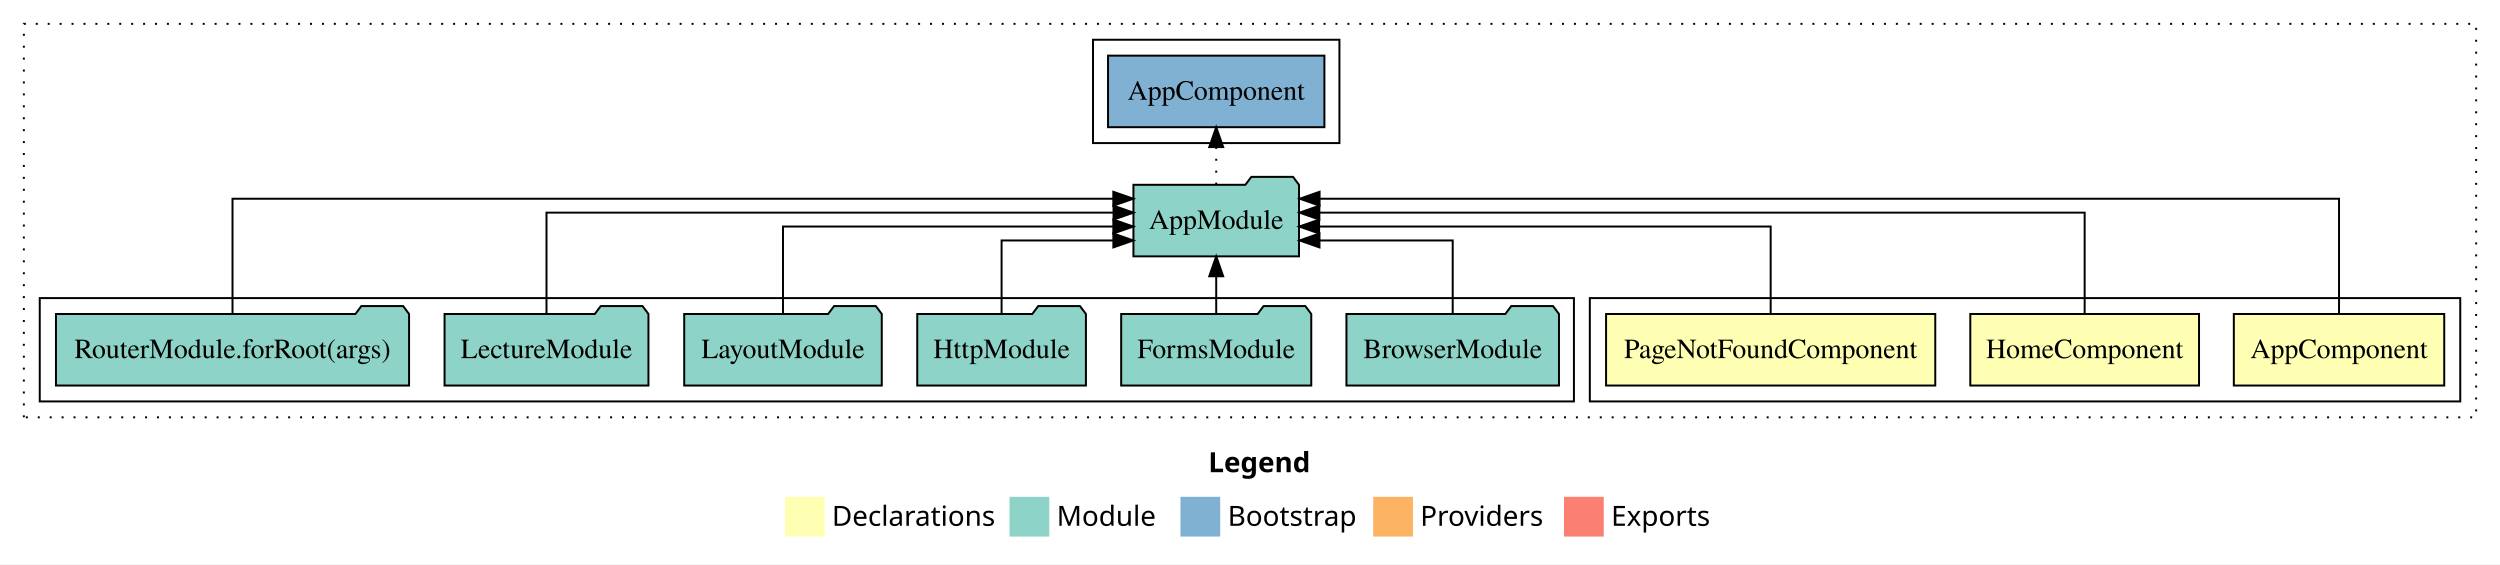
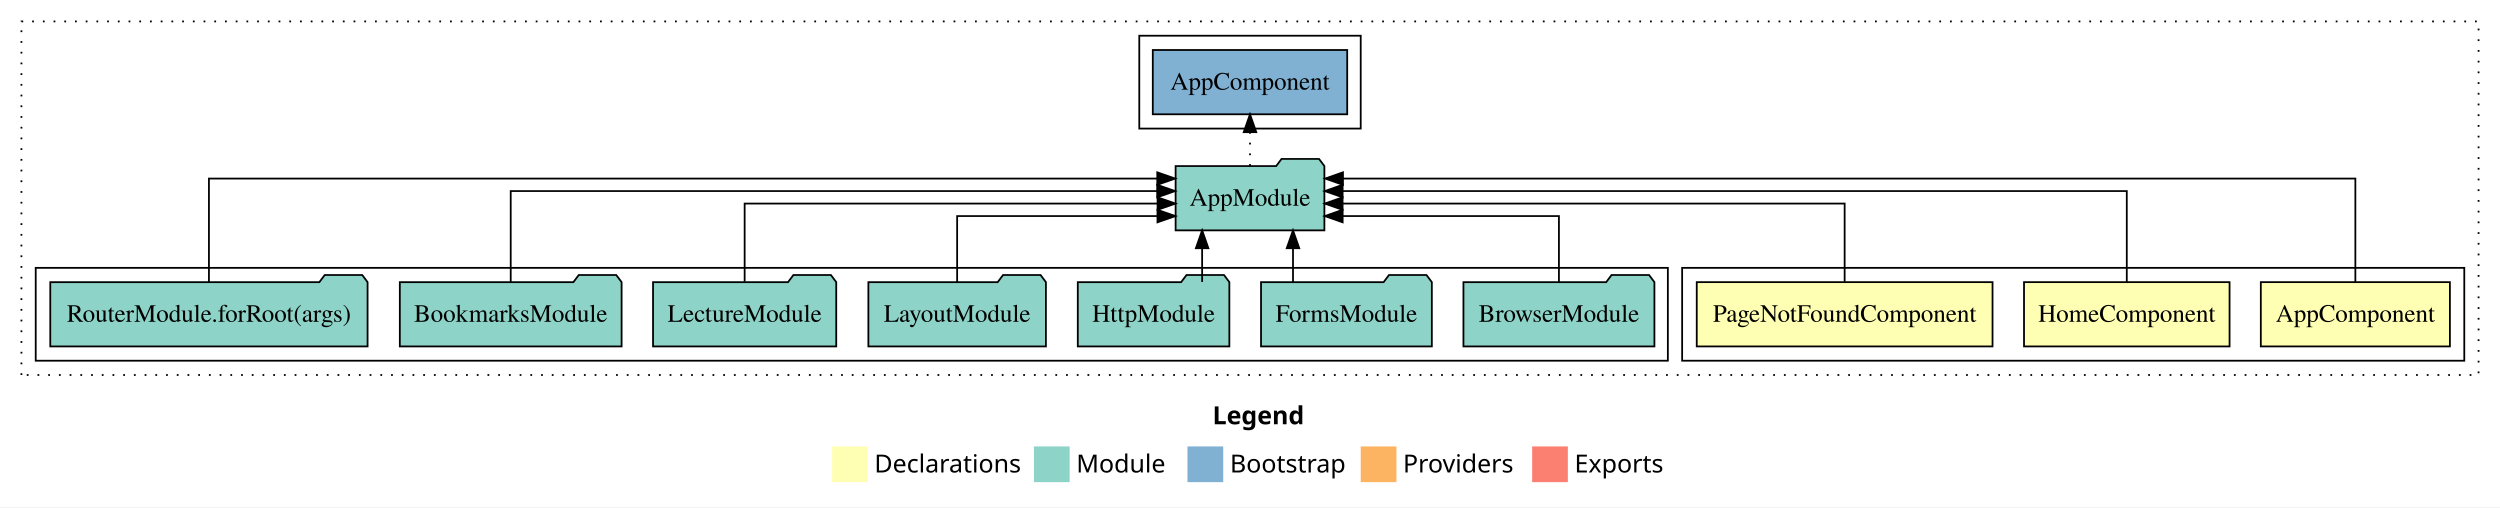
- <svg xmlns="http://www.w3.org/2000/svg" width="1258pt" height="284pt" viewBox="0.00 0.00 1258.00 284.00">
+ <svg xmlns="http://www.w3.org/2000/svg" width="1400pt" height="284pt" viewBox="0.00 0.00 1400.00 284.00">
  <g id="graph0" class="graph" transform="scale(1 1) rotate(0) translate(4 280)">
-     <polygon fill="white" stroke="none" points="-4,4 -4,-280 1254,-280 1254,4 -4,4" />
-     <text text-anchor="start" x="604.009" y="-42.4" font-family="sans-serif" font-weight="bold" font-size="14.00">Legend</text>
-     <polygon fill="#ffffb3" stroke="none" points="391,-10 391,-30 411,-30 411,-10 391,-10" />
-     <text text-anchor="start" x="414.629" y="-15.4" font-family="sans-serif" font-size="14.00">  Declarations</text>
-     <polygon fill="#8dd3c7" stroke="none" points="504,-10 504,-30 524,-30 524,-10 504,-10" />
-     <text text-anchor="start" x="527.725" y="-15.4" font-family="sans-serif" font-size="14.00">  Module</text>
-     <polygon fill="#80b1d3" stroke="none" points="590,-10 590,-30 610,-30 610,-10 590,-10" />
-     <text text-anchor="start" x="613.781" y="-15.4" font-family="sans-serif" font-size="14.00">  Bootstrap</text>
-     <polygon fill="#fdb462" stroke="none" points="687,-10 687,-30 707,-30 707,-10 687,-10" />
-     <text text-anchor="start" x="710.673" y="-15.4" font-family="sans-serif" font-size="14.00">  Providers</text>
-     <polygon fill="#fb8072" stroke="none" points="783,-10 783,-30 803,-30 803,-10 783,-10" />
-     <text text-anchor="start" x="806.726" y="-15.4" font-family="sans-serif" font-size="14.00">  Exports</text>
+     <polygon fill="white" stroke="none" points="-4,4 -4,-280 1396,-280 1396,4 -4,4" />
+     <text text-anchor="start" x="675.009" y="-42.4" font-family="sans-serif" font-weight="bold" font-size="14.00">Legend</text>
+     <polygon fill="#ffffb3" stroke="none" points="462,-10 462,-30 482,-30 482,-10 462,-10" />
+     <text text-anchor="start" x="485.629" y="-15.4" font-family="sans-serif" font-size="14.00">  Declarations</text>
+     <polygon fill="#8dd3c7" stroke="none" points="575,-10 575,-30 595,-30 595,-10 575,-10" />
+     <text text-anchor="start" x="598.725" y="-15.4" font-family="sans-serif" font-size="14.00">  Module</text>
+     <polygon fill="#80b1d3" stroke="none" points="661,-10 661,-30 681,-30 681,-10 661,-10" />
+     <text text-anchor="start" x="684.781" y="-15.4" font-family="sans-serif" font-size="14.00">  Bootstrap</text>
+     <polygon fill="#fdb462" stroke="none" points="758,-10 758,-30 778,-30 778,-10 758,-10" />
+     <text text-anchor="start" x="781.673" y="-15.4" font-family="sans-serif" font-size="14.00">  Providers</text>
+     <polygon fill="#fb8072" stroke="none" points="854,-10 854,-30 874,-30 874,-10 854,-10" />
+     <text text-anchor="start" x="877.726" y="-15.4" font-family="sans-serif" font-size="14.00">  Exports</text>
    <g id="clust1" class="cluster">
-       <polygon fill="none" stroke="black" stroke-dasharray="1,5" points="8,-70 8,-268 1242,-268 1242,-70 8,-70" />
+       <polygon fill="none" stroke="black" stroke-dasharray="1,5" points="8,-70 8,-268 1384,-268 1384,-70 8,-70" />
    </g>
    <g id="clust2" class="cluster">
-       <polygon fill="none" stroke="black" points="796,-78 796,-130 1234,-130 1234,-78 796,-78" />
+       <polygon fill="none" stroke="black" points="938,-78 938,-130 1376,-130 1376,-78 938,-78" />
    </g>
    <g id="clust6" class="cluster">
-       <polygon fill="none" stroke="black" points="16,-78 16,-130 788,-130 788,-78 16,-78" />
+       <polygon fill="none" stroke="black" points="16,-78 16,-130 930,-130 930,-78 16,-78" />
    </g>
    <g id="clust8" class="cluster">
-       <polygon fill="none" stroke="black" points="546,-208 546,-260 670,-260 670,-208 546,-208" />
+       <polygon fill="none" stroke="black" points="634,-208 634,-260 758,-260 758,-208 634,-208" />
    </g>
    <g id="node1" class="node">
-       <polygon fill="#ffffb3" stroke="black" points="1225.94,-122 1120.06,-122 1120.06,-86 1225.94,-86 1225.94,-122" />
-       <text text-anchor="middle" x="1173" y="-99.8" font-family="Times,serif" font-size="14.00">AppComponent</text>
+       <polygon fill="#ffffb3" stroke="black" points="1367.94,-122 1262.06,-122 1262.06,-86 1367.94,-86 1367.94,-122" />
+       <text text-anchor="middle" x="1315" y="-99.8" font-family="Times,serif" font-size="14.00">AppComponent</text>
    </g>
    <g id="node4" class="node">
-       <polygon fill="#8dd3c7" stroke="black" points="649.657,-187 646.657,-191 625.657,-191 622.657,-187 566.343,-187 566.343,-151 649.657,-151 649.657,-187" />
-       <text text-anchor="middle" x="608" y="-164.8" font-family="Times,serif" font-size="14.00">AppModule</text>
+       <polygon fill="#8dd3c7" stroke="black" points="737.657,-187 734.657,-191 713.657,-191 710.657,-187 654.343,-187 654.343,-151 737.657,-151 737.657,-187" />
+       <text text-anchor="middle" x="696" y="-164.8" font-family="Times,serif" font-size="14.00">AppModule</text>
    </g>
    <g id="edge1" class="edge">
-       <path fill="none" stroke="black" d="M1173,-122.011C1173,-144.485 1173,-180 1173,-180 1173,-180 660.005,-180 660.005,-180" />
-       <polygon fill="black" stroke="black" points="660.005,-176.5 650.005,-180 660.005,-183.5 660.005,-176.5" />
+       <path fill="none" stroke="black" d="M1315,-122.011C1315,-144.485 1315,-180 1315,-180 1315,-180 748.06,-180 748.06,-180" />
+       <polygon fill="black" stroke="black" points="748.06,-176.5 738.06,-180 748.06,-183.5 748.06,-176.5" />
    </g>
    <g id="node2" class="node">
-       <polygon fill="#ffffb3" stroke="black" points="1102.55,-122 987.455,-122 987.455,-86 1102.55,-86 1102.55,-122" />
-       <text text-anchor="middle" x="1045" y="-99.8" font-family="Times,serif" font-size="14.00">HomeComponent</text>
+       <polygon fill="#ffffb3" stroke="black" points="1244.55,-122 1129.45,-122 1129.45,-86 1244.55,-86 1244.55,-122" />
+       <text text-anchor="middle" x="1187" y="-99.8" font-family="Times,serif" font-size="14.00">HomeComponent</text>
    </g>
    <g id="edge2" class="edge">
-       <path fill="none" stroke="black" d="M1045,-122.129C1045,-142.572 1045,-173 1045,-173 1045,-173 659.901,-173 659.901,-173" />
-       <polygon fill="black" stroke="black" points="659.901,-169.5 649.901,-173 659.901,-176.5 659.901,-169.5" />
+       <path fill="none" stroke="black" d="M1187,-122.129C1187,-142.572 1187,-173 1187,-173 1187,-173 747.862,-173 747.862,-173" />
+       <polygon fill="black" stroke="black" points="747.862,-169.5 737.862,-173 747.862,-176.5 747.862,-169.5" />
    </g>
    <g id="node3" class="node">
-       <polygon fill="#ffffb3" stroke="black" points="969.824,-122 804.176,-122 804.176,-86 969.824,-86 969.824,-122" />
-       <text text-anchor="middle" x="887" y="-99.8" font-family="Times,serif" font-size="14.00">PageNotFoundComponent</text>
+       <polygon fill="#ffffb3" stroke="black" points="1111.82,-122 946.176,-122 946.176,-86 1111.82,-86 1111.82,-122" />
+       <text text-anchor="middle" x="1029" y="-99.8" font-family="Times,serif" font-size="14.00">PageNotFoundComponent</text>
    </g>
    <g id="edge3" class="edge">
-       <path fill="none" stroke="black" d="M887,-122.267C887,-140.555 887,-166 887,-166 887,-166 659.769,-166 659.769,-166" />
-       <polygon fill="black" stroke="black" points="659.769,-162.5 649.769,-166 659.769,-169.5 659.769,-162.5" />
+       <path fill="none" stroke="black" d="M1029,-122.267C1029,-140.555 1029,-166 1029,-166 1029,-166 747.837,-166 747.837,-166" />
+       <polygon fill="black" stroke="black" points="747.838,-162.5 737.837,-166 747.837,-169.5 747.838,-162.5" />
+     </g>
+     <g id="node12" class="node">
+       <polygon fill="#80b1d3" stroke="black" points="750.439,-252 641.561,-252 641.561,-216 750.439,-216 750.439,-252" />
+       <text text-anchor="middle" x="696" y="-229.8" font-family="Times,serif" font-size="14.00">AppComponent </text>
+     </g>
+     <g id="edge11" class="edge">
+       <path fill="none" stroke="black" stroke-dasharray="1,5" d="M696,-187.106C696,-187.106 696,-205.991 696,-205.991" />
+       <polygon fill="black" stroke="black" points="692.5,-205.991 696,-215.991 699.5,-205.991 692.5,-205.991" />
+     </g>
+     <g id="node5" class="node">
+       <polygon fill="#8dd3c7" stroke="black" points="922.473,-122 919.473,-126 898.473,-126 895.473,-122 815.527,-122 815.527,-86 922.473,-86 922.473,-122" />
+       <text text-anchor="middle" x="869" y="-99.8" font-family="Times,serif" font-size="14.00">BrowserModule</text>
+     </g>
+     <g id="edge4" class="edge">
+       <path fill="none" stroke="black" d="M869,-122.009C869,-138.049 869,-159 869,-159 869,-159 747.878,-159 747.878,-159" />
+       <polygon fill="black" stroke="black" points="747.879,-155.5 737.878,-159 747.878,-162.5 747.879,-155.5" />
+     </g>
+     <g id="node6" class="node">
+       <polygon fill="#8dd3c7" stroke="black" points="797.829,-122 794.829,-126 773.829,-126 770.829,-122 702.171,-122 702.171,-86 797.829,-86 797.829,-122" />
+       <text text-anchor="middle" x="750" y="-99.8" font-family="Times,serif" font-size="14.00">FormsModule</text>
+     </g>
+     <g id="edge5" class="edge">
+       <path fill="none" stroke="black" d="M720.082,-122.106C720.082,-122.106 720.082,-140.991 720.082,-140.991" />
+       <polygon fill="black" stroke="black" points="716.582,-140.991 720.082,-150.991 723.582,-140.991 716.582,-140.991" />
+     </g>
+     <g id="node7" class="node">
+       <polygon fill="#8dd3c7" stroke="black" points="684.439,-122 681.439,-126 660.439,-126 657.439,-122 599.561,-122 599.561,-86 684.439,-86 684.439,-122" />
+       <text text-anchor="middle" x="642" y="-99.8" font-family="Times,serif" font-size="14.00">HttpModule</text>
+     </g>
+     <g id="edge6" class="edge">
+       <path fill="none" stroke="black" d="M669.195,-122.106C669.195,-122.106 669.195,-140.991 669.195,-140.991" />
+       <polygon fill="black" stroke="black" points="665.695,-140.991 669.195,-150.991 672.695,-140.991 665.695,-140.991" />
+     </g>
+     <g id="node8" class="node">
+       <polygon fill="#8dd3c7" stroke="black" points="581.708,-122 578.708,-126 557.708,-126 554.708,-122 482.292,-122 482.292,-86 581.708,-86 581.708,-122" />
+       <text text-anchor="middle" x="532" y="-99.8" font-family="Times,serif" font-size="14.00">LayoutModule</text>
+     </g>
+     <g id="edge7" class="edge">
+       <path fill="none" stroke="black" d="M532,-122.009C532,-138.049 532,-159 532,-159 532,-159 644.192,-159 644.192,-159" />
+       <polygon fill="black" stroke="black" points="644.192,-162.5 654.192,-159 644.192,-155.5 644.192,-162.5" />
+     </g>
+     <g id="node9" class="node">
+       <polygon fill="#8dd3c7" stroke="black" points="464.298,-122 461.298,-126 440.298,-126 437.298,-122 361.702,-122 361.702,-86 464.298,-86 464.298,-122" />
+       <text text-anchor="middle" x="413" y="-99.8" font-family="Times,serif" font-size="14.00">LectureModule</text>
+     </g>
+     <g id="edge8" class="edge">
+       <path fill="none" stroke="black" d="M413,-122.267C413,-140.555 413,-166 413,-166 413,-166 644.242,-166 644.242,-166" />
+       <polygon fill="black" stroke="black" points="644.242,-169.5 654.242,-166 644.242,-162.5 644.242,-169.5" />
+     </g>
+     <g id="node10" class="node">
+       <polygon fill="#8dd3c7" stroke="black" points="344.097,-122 341.097,-126 320.097,-126 317.097,-122 219.903,-122 219.903,-86 344.097,-86 344.097,-122" />
+       <text text-anchor="middle" x="282" y="-99.8" font-family="Times,serif" font-size="14.00">BookmarksModule</text>
+     </g>
+     <g id="edge9" class="edge">
+       <path fill="none" stroke="black" d="M282,-122.129C282,-142.572 282,-173 282,-173 282,-173 644.025,-173 644.025,-173" />
+       <polygon fill="black" stroke="black" points="644.025,-176.5 654.025,-173 644.025,-169.5 644.025,-176.5" />
    </g>
    <g id="node11" class="node">
-       <polygon fill="#80b1d3" stroke="black" points="662.439,-252 553.561,-252 553.561,-216 662.439,-216 662.439,-252" />
-       <text text-anchor="middle" x="608" y="-229.8" font-family="Times,serif" font-size="14.00">AppComponent </text>
-     </g>
-     <g id="edge10" class="edge">
-       <path fill="none" stroke="black" stroke-dasharray="1,5" d="M608,-187.106C608,-187.106 608,-205.991 608,-205.991" />
-       <polygon fill="black" stroke="black" points="604.5,-205.991 608,-215.991 611.5,-205.991 604.5,-205.991" />
-     </g>
-     <g id="node5" class="node">
-       <polygon fill="#8dd3c7" stroke="black" points="780.473,-122 777.473,-126 756.473,-126 753.473,-122 673.527,-122 673.527,-86 780.473,-86 780.473,-122" />
-       <text text-anchor="middle" x="727" y="-99.8" font-family="Times,serif" font-size="14.00">BrowserModule</text>
-     </g>
-     <g id="edge4" class="edge">
-       <path fill="none" stroke="black" d="M727,-122.009C727,-138.049 727,-159 727,-159 727,-159 659.955,-159 659.955,-159" />
-       <polygon fill="black" stroke="black" points="659.955,-155.5 649.955,-159 659.955,-162.5 659.955,-155.5" />
-     </g>
-     <g id="node6" class="node">
-       <polygon fill="#8dd3c7" stroke="black" points="655.829,-122 652.829,-126 631.829,-126 628.829,-122 560.171,-122 560.171,-86 655.829,-86 655.829,-122" />
-       <text text-anchor="middle" x="608" y="-99.8" font-family="Times,serif" font-size="14.00">FormsModule</text>
-     </g>
-     <g id="edge5" class="edge">
-       <path fill="none" stroke="black" d="M608,-122.106C608,-122.106 608,-140.991 608,-140.991" />
-       <polygon fill="black" stroke="black" points="604.5,-140.991 608,-150.991 611.5,-140.991 604.5,-140.991" />
-     </g>
-     <g id="node7" class="node">
-       <polygon fill="#8dd3c7" stroke="black" points="542.439,-122 539.439,-126 518.439,-126 515.439,-122 457.561,-122 457.561,-86 542.439,-86 542.439,-122" />
-       <text text-anchor="middle" x="500" y="-99.8" font-family="Times,serif" font-size="14.00">HttpModule</text>
-     </g>
-     <g id="edge6" class="edge">
-       <path fill="none" stroke="black" d="M500,-122.009C500,-138.049 500,-159 500,-159 500,-159 556.244,-159 556.244,-159" />
-       <polygon fill="black" stroke="black" points="556.244,-162.5 566.244,-159 556.244,-155.5 556.244,-162.5" />
-     </g>
-     <g id="node8" class="node">
-       <polygon fill="#8dd3c7" stroke="black" points="439.708,-122 436.708,-126 415.708,-126 412.708,-122 340.292,-122 340.292,-86 439.708,-86 439.708,-122" />
-       <text text-anchor="middle" x="390" y="-99.8" font-family="Times,serif" font-size="14.00">LayoutModule</text>
-     </g>
-     <g id="edge7" class="edge">
-       <path fill="none" stroke="black" d="M390,-122.267C390,-140.555 390,-166 390,-166 390,-166 556.225,-166 556.225,-166" />
-       <polygon fill="black" stroke="black" points="556.225,-169.5 566.225,-166 556.225,-162.5 556.225,-169.5" />
-     </g>
-     <g id="node9" class="node">
-       <polygon fill="#8dd3c7" stroke="black" points="322.298,-122 319.298,-126 298.298,-126 295.298,-122 219.702,-122 219.702,-86 322.298,-86 322.298,-122" />
-       <text text-anchor="middle" x="271" y="-99.8" font-family="Times,serif" font-size="14.00">LectureModule</text>
-     </g>
-     <g id="edge8" class="edge">
-       <path fill="none" stroke="black" d="M271,-122.129C271,-142.572 271,-173 271,-173 271,-173 556.339,-173 556.339,-173" />
-       <polygon fill="black" stroke="black" points="556.339,-176.5 566.339,-173 556.339,-169.5 556.339,-176.5" />
-     </g>
-     <g id="node10" class="node">
      <polygon fill="#8dd3c7" stroke="black" points="201.842,-122 198.842,-126 177.842,-126 174.842,-122 24.158,-122 24.158,-86 201.842,-86 201.842,-122" />
      <text text-anchor="middle" x="113" y="-99.8" font-family="Times,serif" font-size="14.00">RouterModule.forRoot(args)</text>
    </g>
-     <g id="edge9" class="edge">
-       <path fill="none" stroke="black" d="M113,-122.011C113,-144.485 113,-180 113,-180 113,-180 556.223,-180 556.223,-180" />
-       <polygon fill="black" stroke="black" points="556.223,-183.5 566.223,-180 556.223,-176.5 556.223,-183.5" />
+     <g id="edge10" class="edge">
+       <path fill="none" stroke="black" d="M113,-122.011C113,-144.485 113,-180 113,-180 113,-180 644.072,-180 644.072,-180" />
+       <polygon fill="black" stroke="black" points="644.072,-183.5 654.072,-180 644.072,-176.5 644.072,-183.5" />
    </g>
  </g>
</svg>
